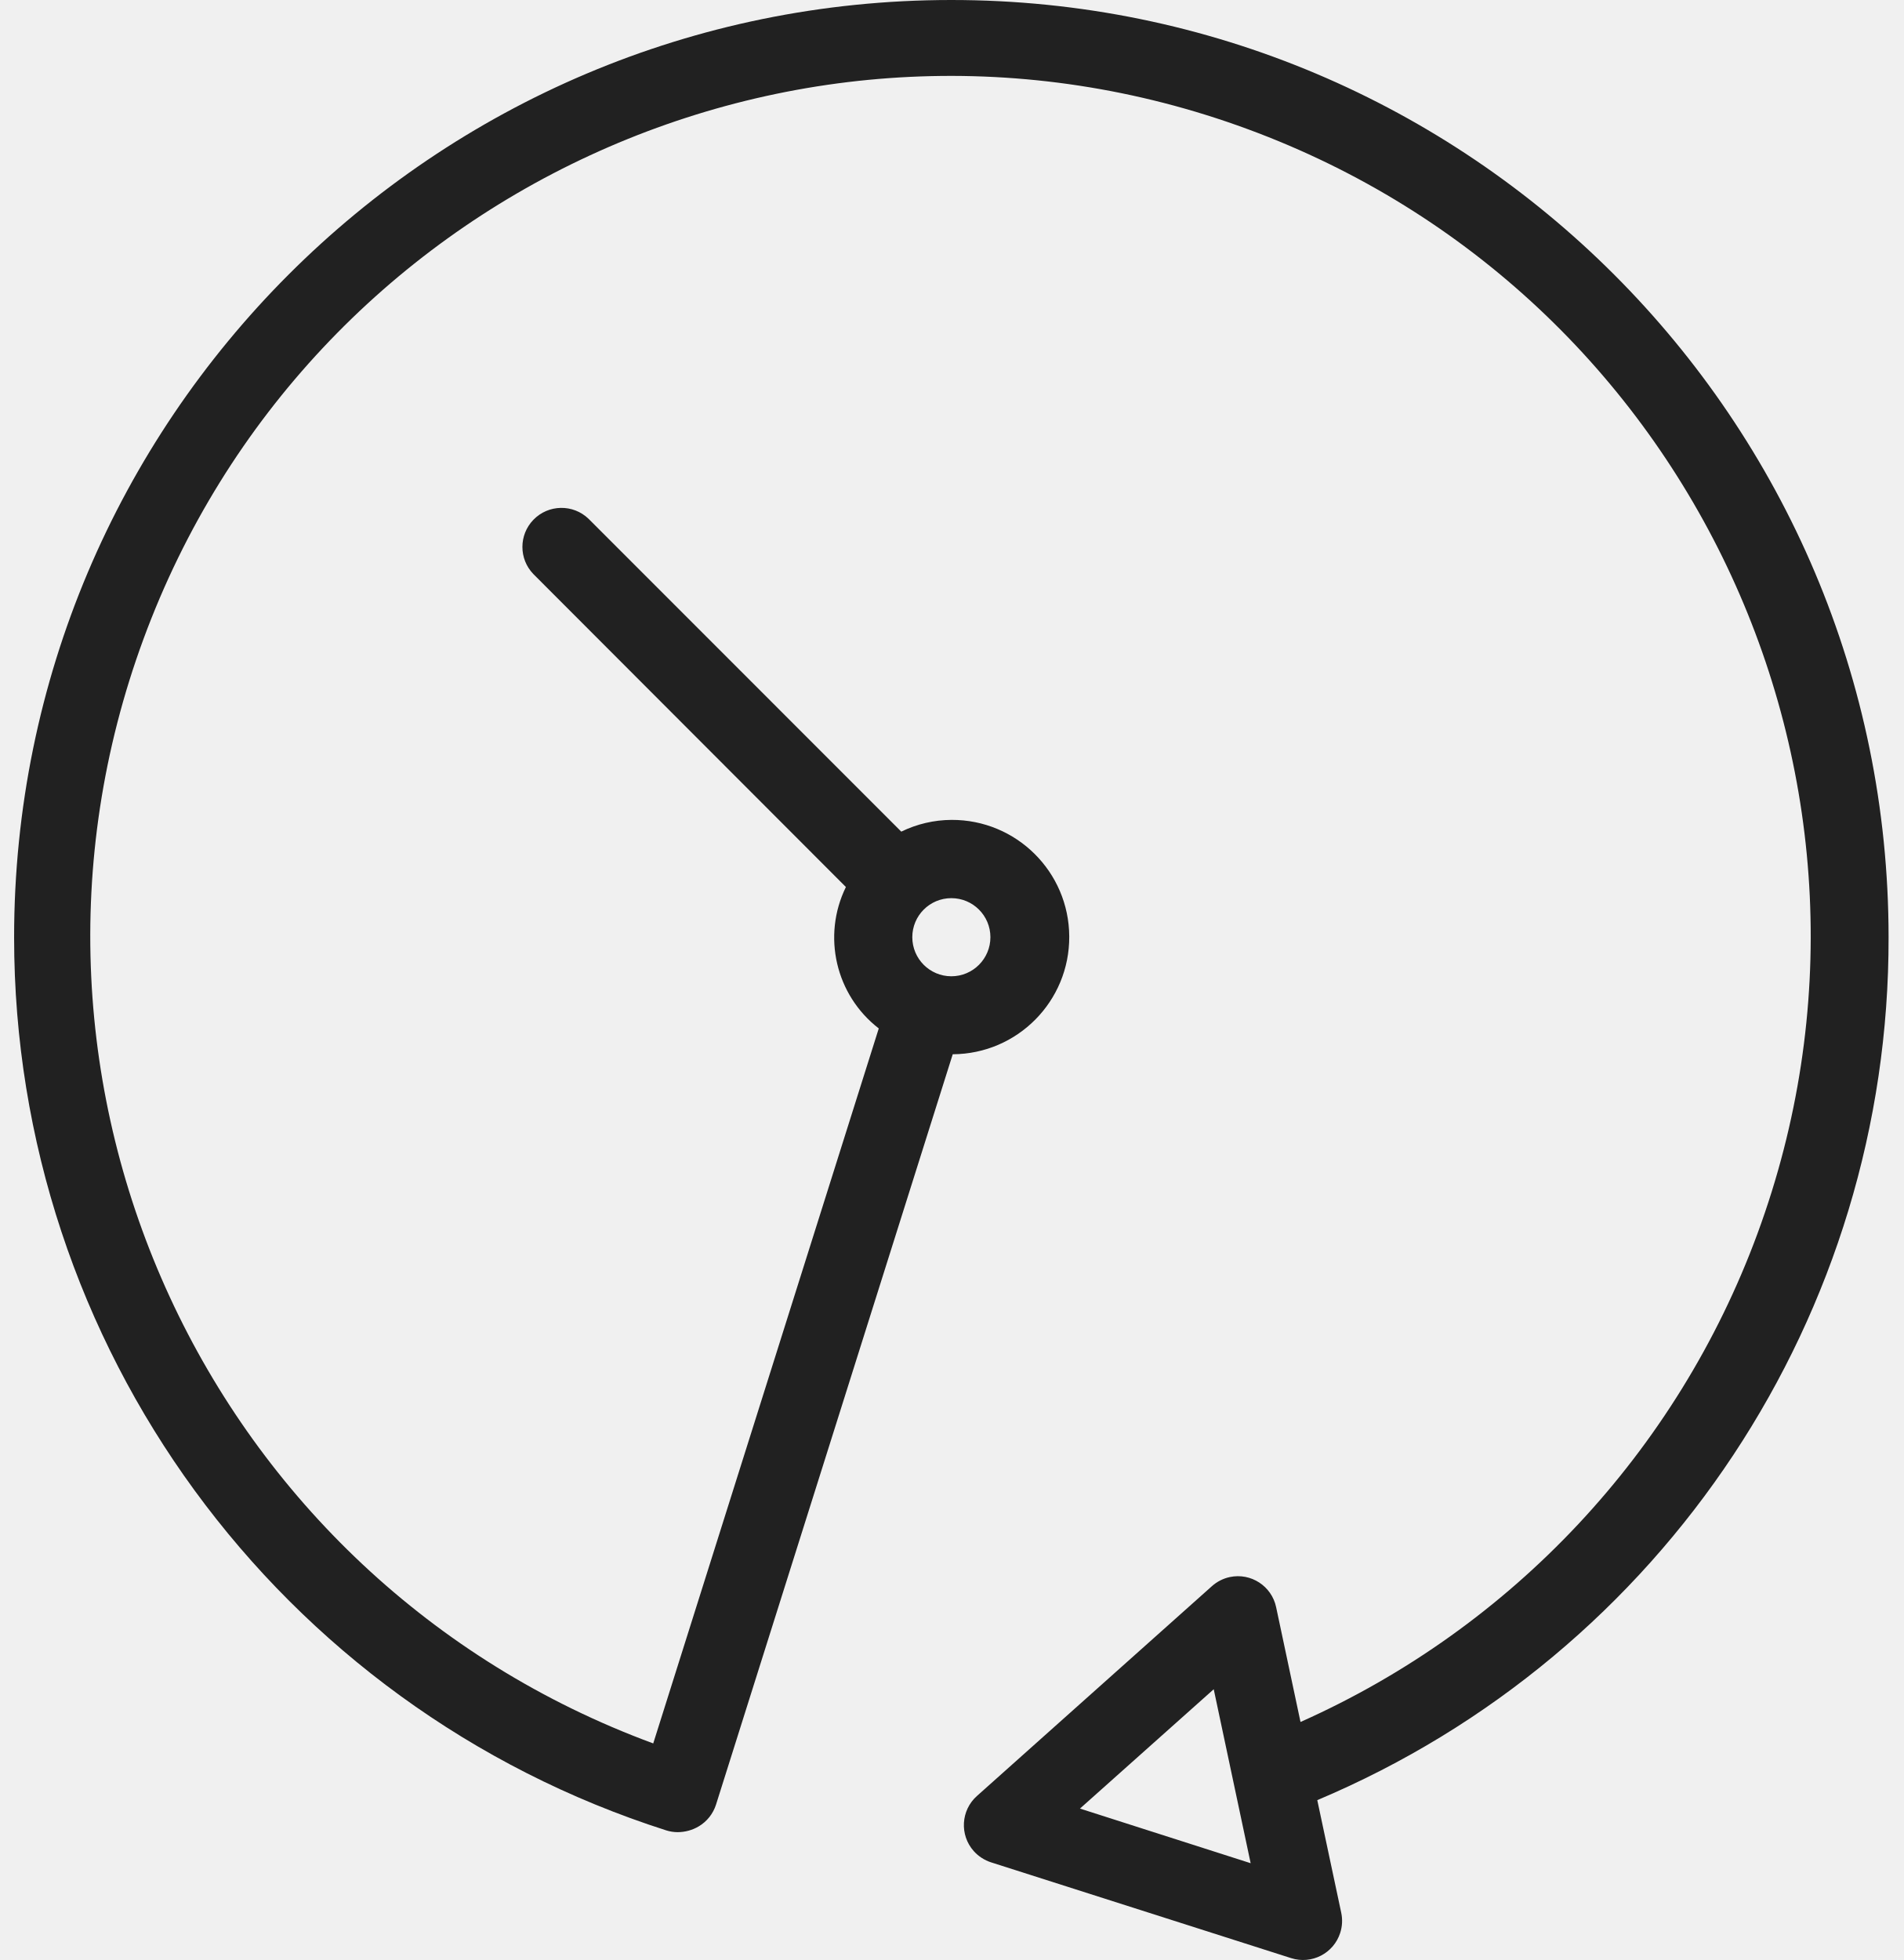
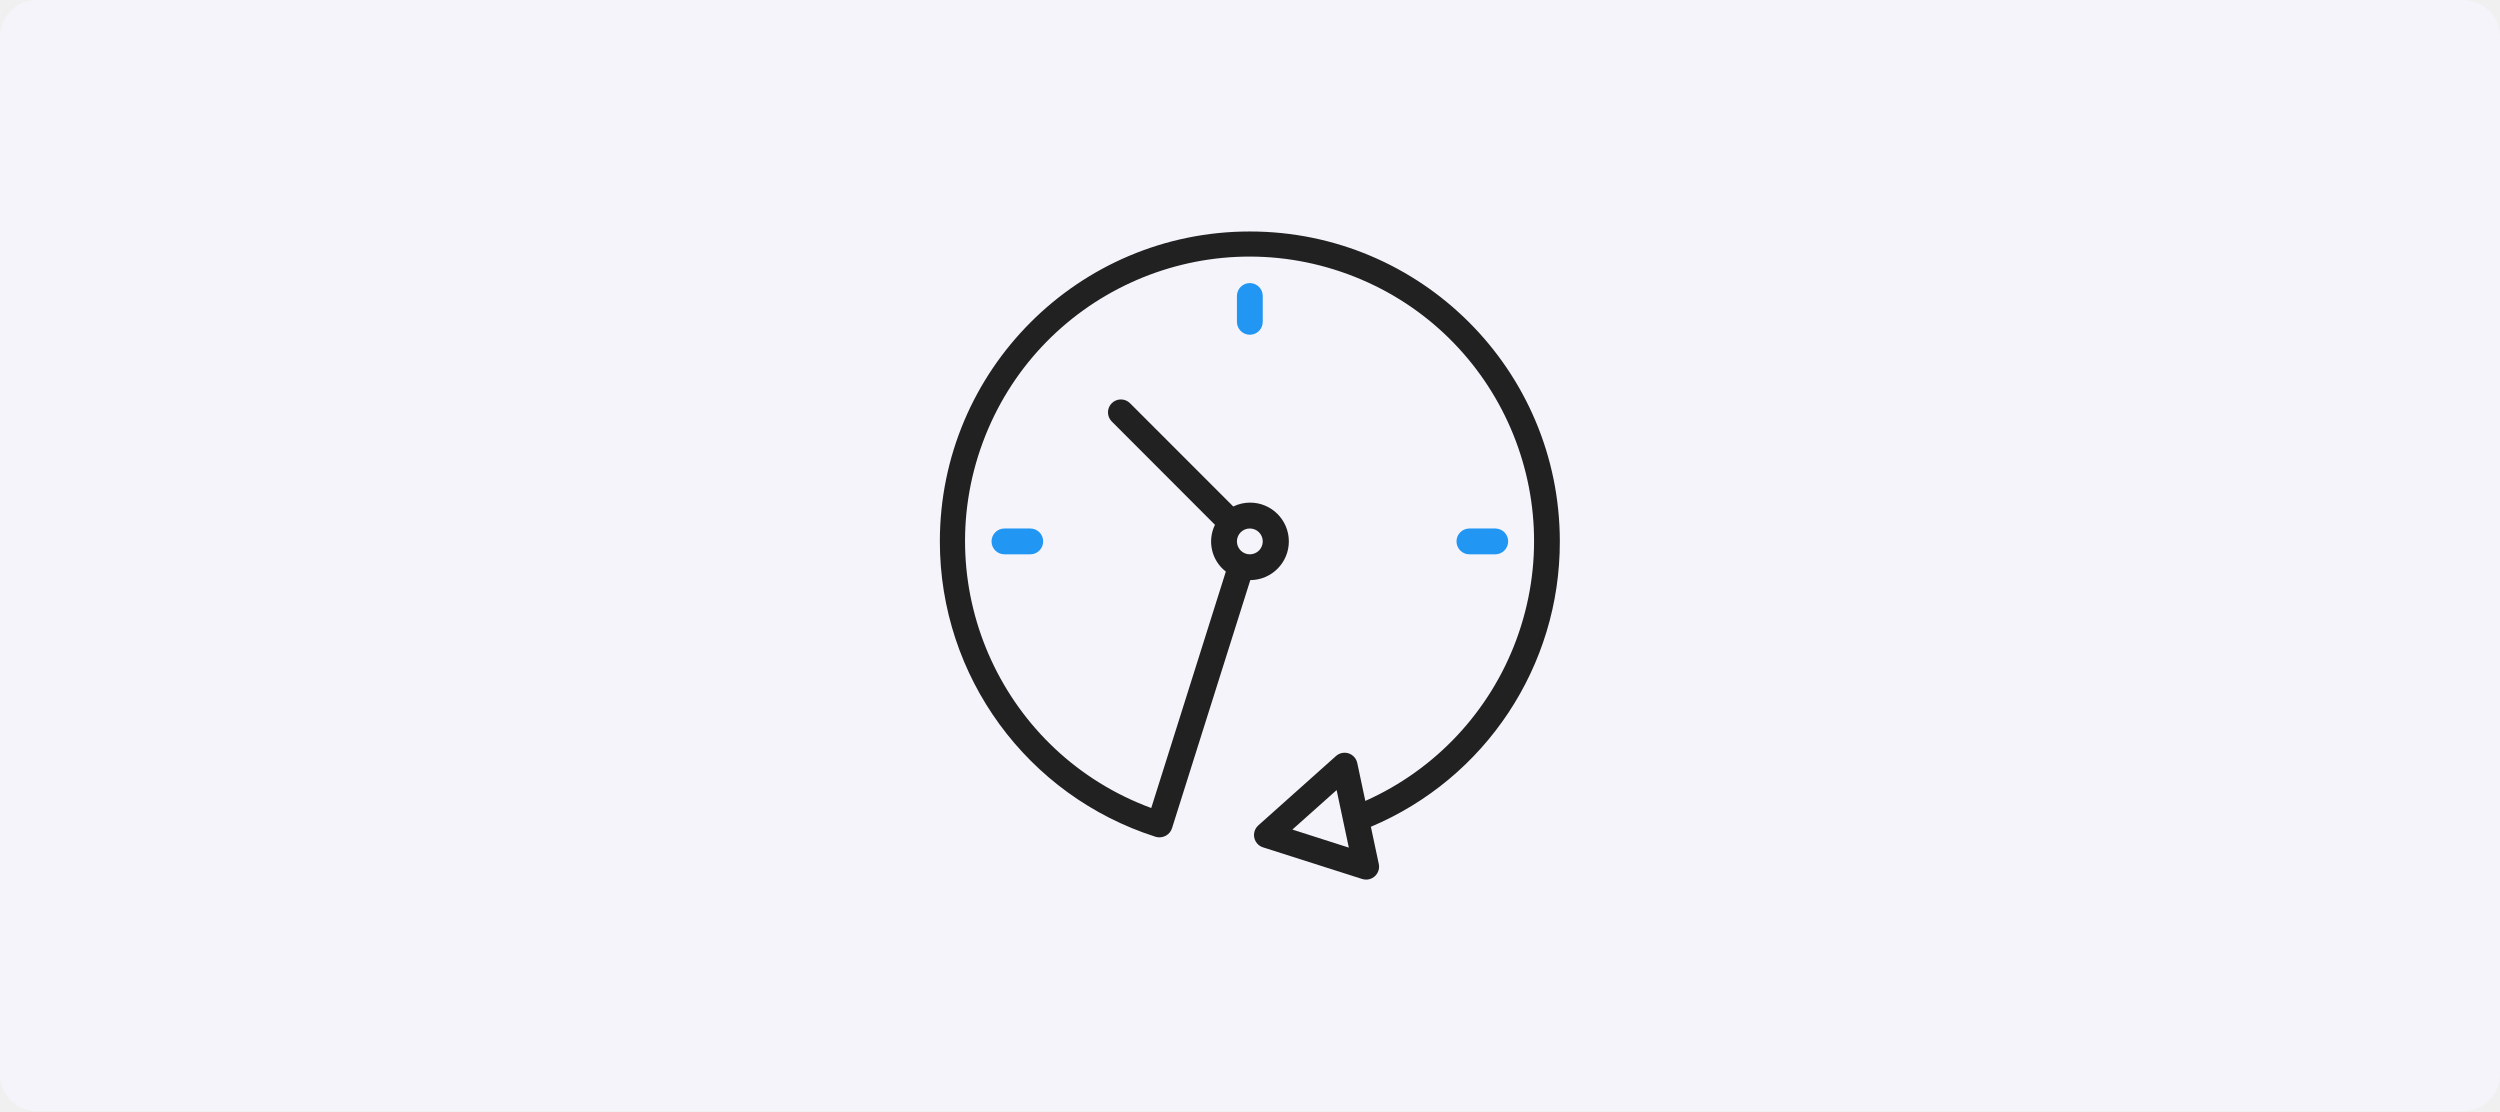
- <svg xmlns="http://www.w3.org/2000/svg" width="68" height="70" viewBox="0 0 68 70" fill="none">
-   <path d="M67.461 33.471C67.458 14.982 52.466 -0.004 33.975 6.99302e-07C15.486 0.004 0.5 14.996 0.504 33.486C0.507 48.05 9.925 60.941 23.799 65.371C23.932 65.413 24.07 65.434 24.208 65.434C24.472 65.433 24.73 65.363 24.957 65.229C25.253 65.054 25.473 64.776 25.577 64.449L34.032 37.652C36.343 37.64 38.207 35.757 38.194 33.446C38.183 31.134 36.3 29.271 33.988 29.282C33.367 29.285 32.753 29.428 32.194 29.701L21.025 18.53C20.471 17.995 19.588 18.011 19.053 18.564C18.53 19.105 18.53 19.962 19.053 20.503L30.216 31.679C29.36 33.428 29.849 35.538 31.39 36.73L23.334 62.265C7.414 56.4 -0.738 38.74 5.126 22.82C10.991 6.9 28.65 -1.252 44.571 4.613C60.491 10.477 68.643 28.137 62.778 44.057C59.913 51.835 54.026 58.125 46.455 61.499L45.584 57.399C45.425 56.645 44.684 56.164 43.931 56.323C43.693 56.374 43.473 56.486 43.291 56.648L34.898 64.141C34.322 64.653 34.271 65.535 34.783 66.111C34.95 66.297 35.164 66.436 35.403 66.513L46.119 69.933C46.852 70.168 47.638 69.765 47.873 69.031C47.948 68.799 47.96 68.553 47.91 68.314L47.054 64.291C59.445 59.068 67.49 46.918 67.461 33.471ZM33.983 32.077C34.753 32.077 35.378 32.701 35.378 33.471C35.378 34.242 34.753 34.867 33.983 34.867C33.212 34.867 32.588 34.242 32.588 33.471C32.588 32.701 33.212 32.077 33.983 32.077ZM38.577 64.592L43.355 60.33L44.674 66.543L38.577 64.592Z" fill="#212121" />
+ <svg xmlns="http://www.w3.org/2000/svg" width="270" height="120" viewBox="0 0 270 120" fill="none">
+   <rect width="270" height="120" rx="4" fill="#F5F4FA" />
+   <g clip-path="url(#clip0)">
+     <path d="M168.461 58.471C168.458 39.982 153.466 24.996 134.975 25C116.486 25.004 101.5 39.996 101.504 58.486C101.507 73.05 110.925 85.941 124.8 90.371C124.932 90.413 125.07 90.434 125.208 90.434C125.472 90.433 125.73 90.363 125.957 90.229C126.253 90.054 126.473 89.776 126.577 89.449L135.032 62.652C137.343 62.64 139.207 60.757 139.195 58.446C139.183 56.135 137.3 54.271 134.988 54.282C134.367 54.285 133.753 54.428 133.194 54.701L122.025 43.53C121.471 42.995 120.588 43.011 120.053 43.564C119.531 44.105 119.531 44.962 120.053 45.503L131.216 56.679C130.36 58.428 130.849 60.538 132.39 61.73L124.334 87.265C108.414 81.4 100.262 63.74 106.126 47.82C111.991 31.9 129.65 23.748 145.571 29.613C161.491 35.477 169.643 53.137 163.778 69.057C160.913 76.835 155.026 83.125 147.455 86.499L146.584 82.399C146.425 81.645 145.684 81.164 144.931 81.323C144.693 81.374 144.473 81.486 144.291 81.647L135.898 89.141C135.322 89.653 135.271 90.535 135.783 91.111C135.95 91.297 136.164 91.436 136.403 91.513L147.119 94.933C147.852 95.168 148.638 94.765 148.873 94.031C148.948 93.799 148.96 93.553 148.91 93.314L148.055 89.291C160.445 84.068 168.49 71.918 168.461 58.471ZM134.983 57.077C135.753 57.077 136.378 57.701 136.378 58.471C136.378 59.242 135.753 59.867 134.983 59.867C134.212 59.867 133.588 59.242 133.588 58.471C133.588 57.701 134.212 57.077 134.983 57.077ZM139.577 89.592L144.355 85.33L145.674 91.543L139.577 89.592Z" fill="#212121" />
+     <path d="M133.588 31.967V34.757C133.588 35.528 134.212 36.152 134.983 36.152C135.753 36.152 136.378 35.528 136.378 34.757V31.967C136.378 31.197 135.753 30.572 134.983 30.572C134.212 30.572 133.588 31.197 133.588 31.967Z" fill="#2196F3" />
+     <path d="M108.479 57.077C107.708 57.077 107.084 57.701 107.084 58.471C107.084 59.242 107.708 59.867 108.479 59.867H111.269C112.039 59.867 112.664 59.242 112.664 58.471C112.664 57.701 112.039 57.077 111.269 57.077H108.479Z" fill="#2196F3" />
+     <path d="M161.487 59.867C162.257 59.867 162.882 59.242 162.882 58.471C162.882 57.701 162.257 57.077 161.487 57.077H158.697C157.927 57.077 157.302 57.701 157.302 58.471C157.302 59.242 157.927 59.867 158.697 59.867H161.487Z" fill="#2196F3" />
+   </g>
+   <defs>
+     <clipPath id="clip0">
+       <rect width="70" height="70" fill="white" transform="translate(100 25)" />
+     </clipPath>
+   </defs>
</svg>
